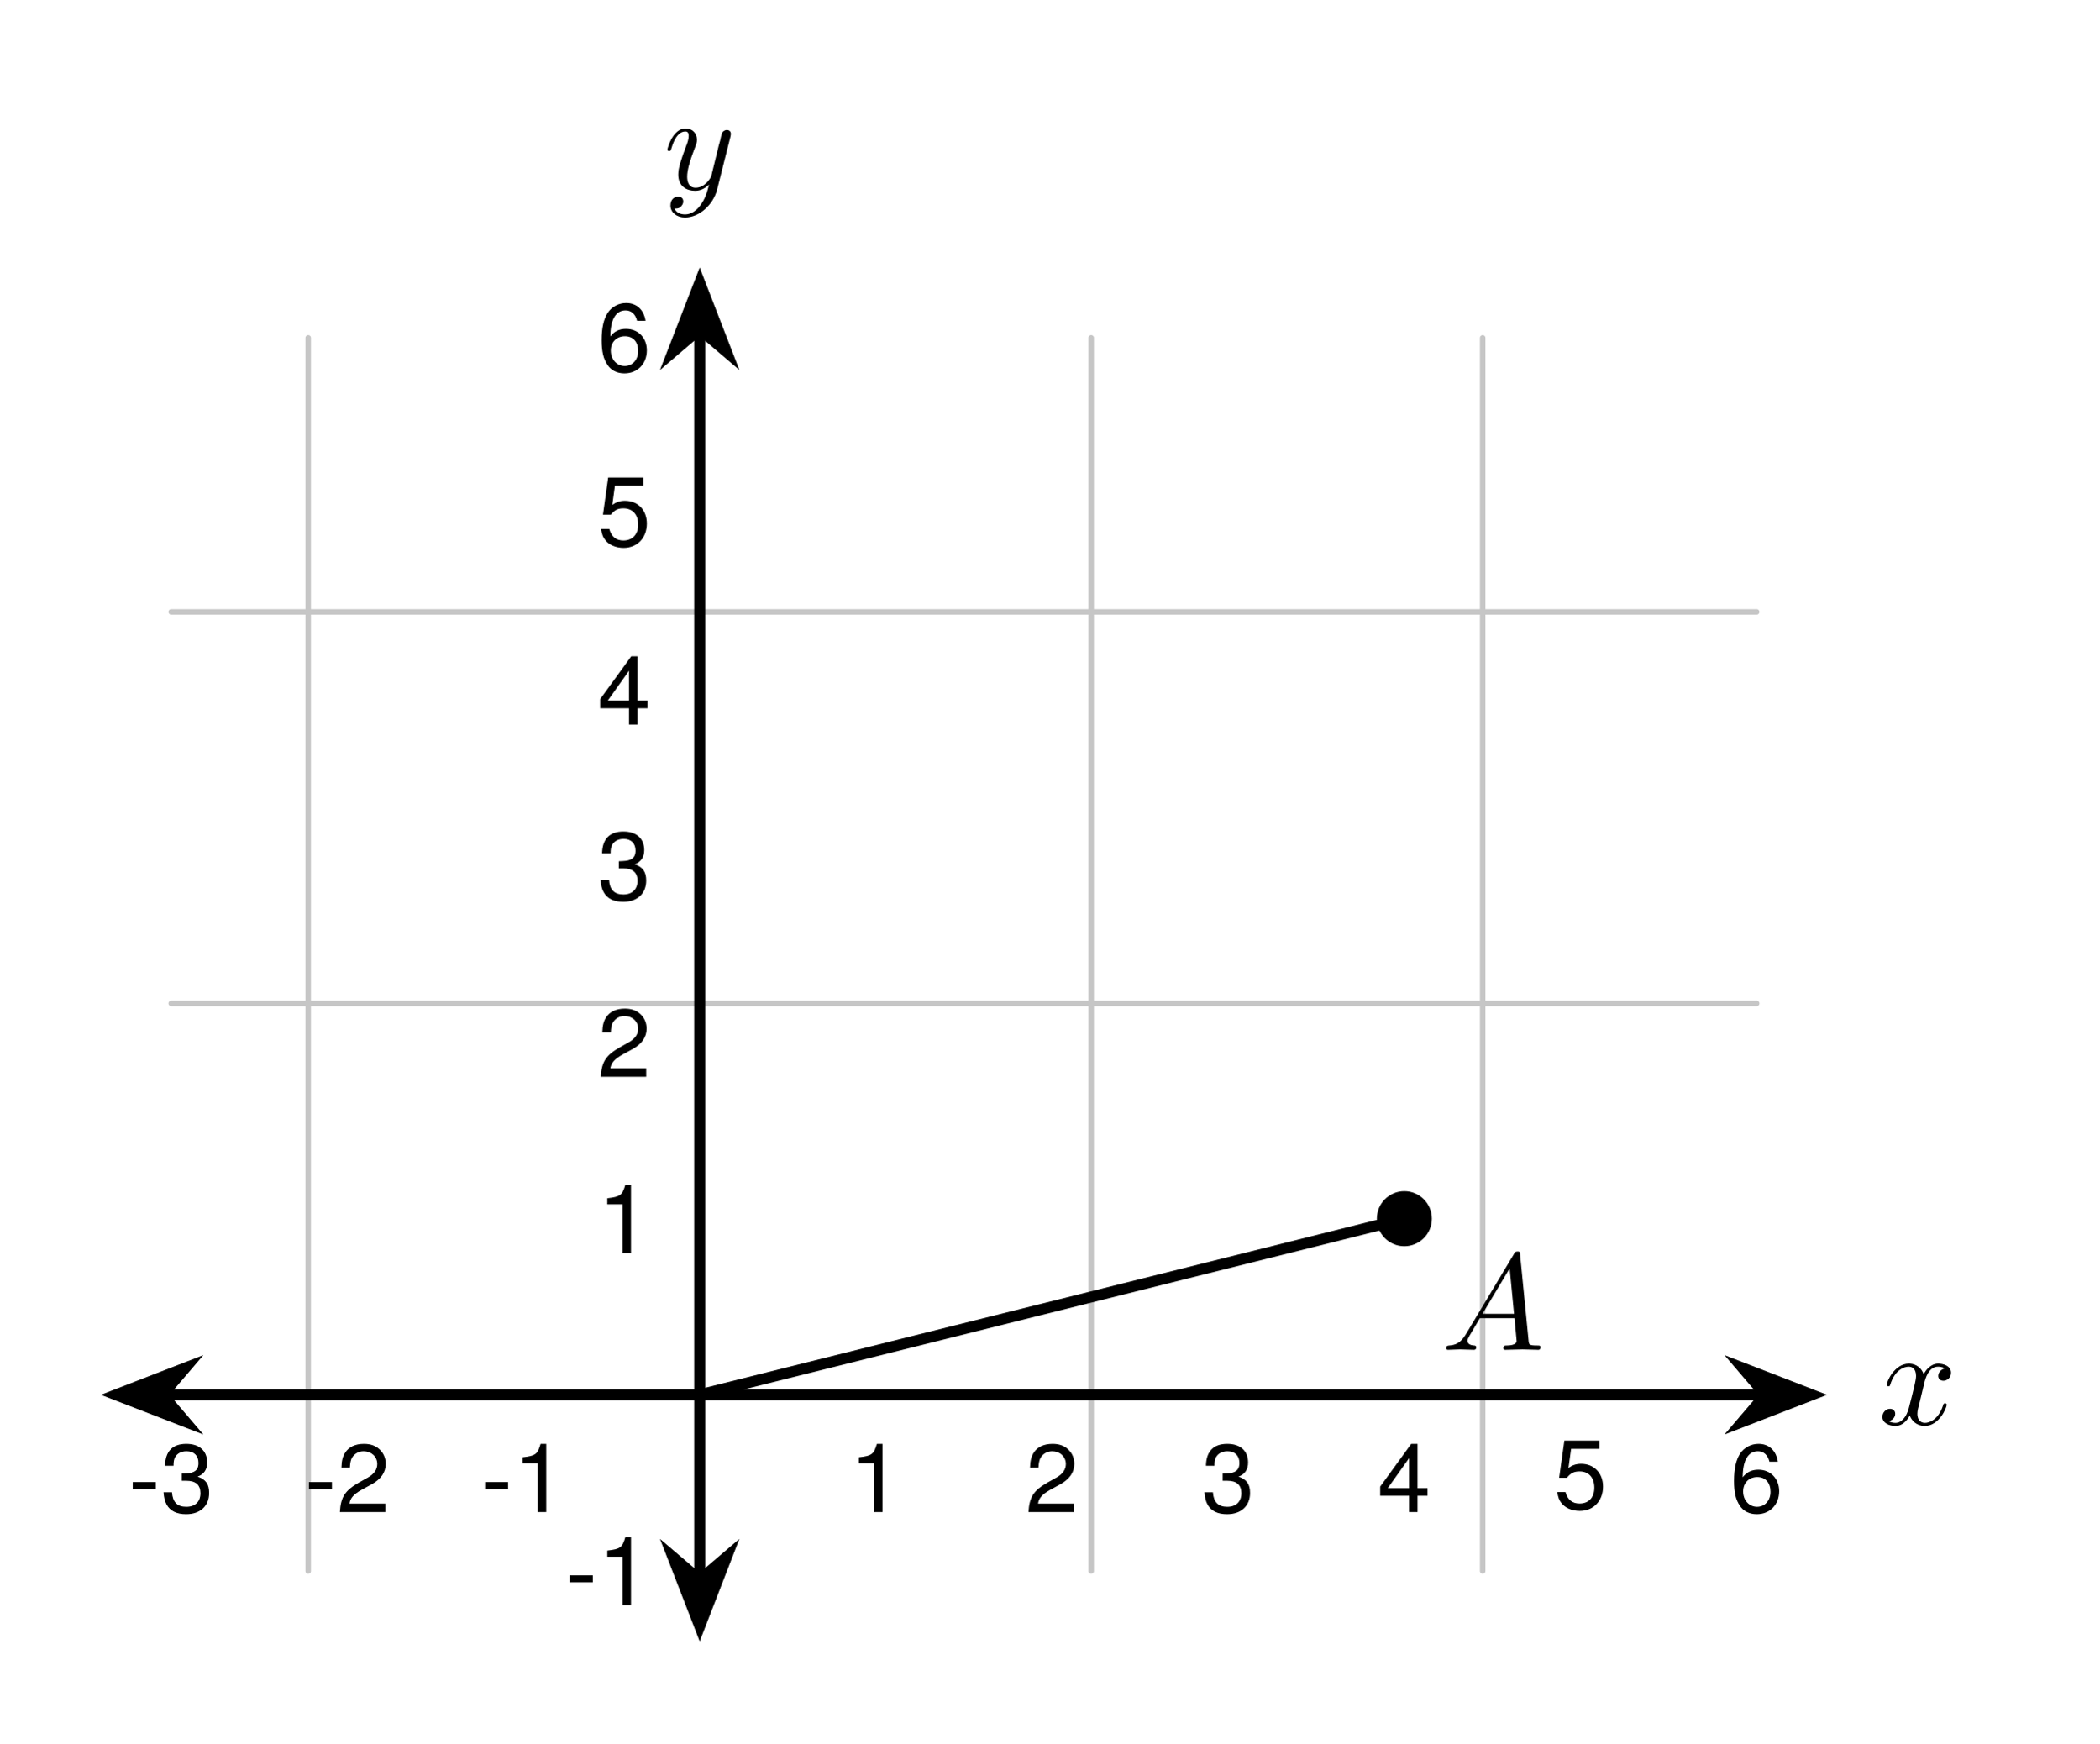
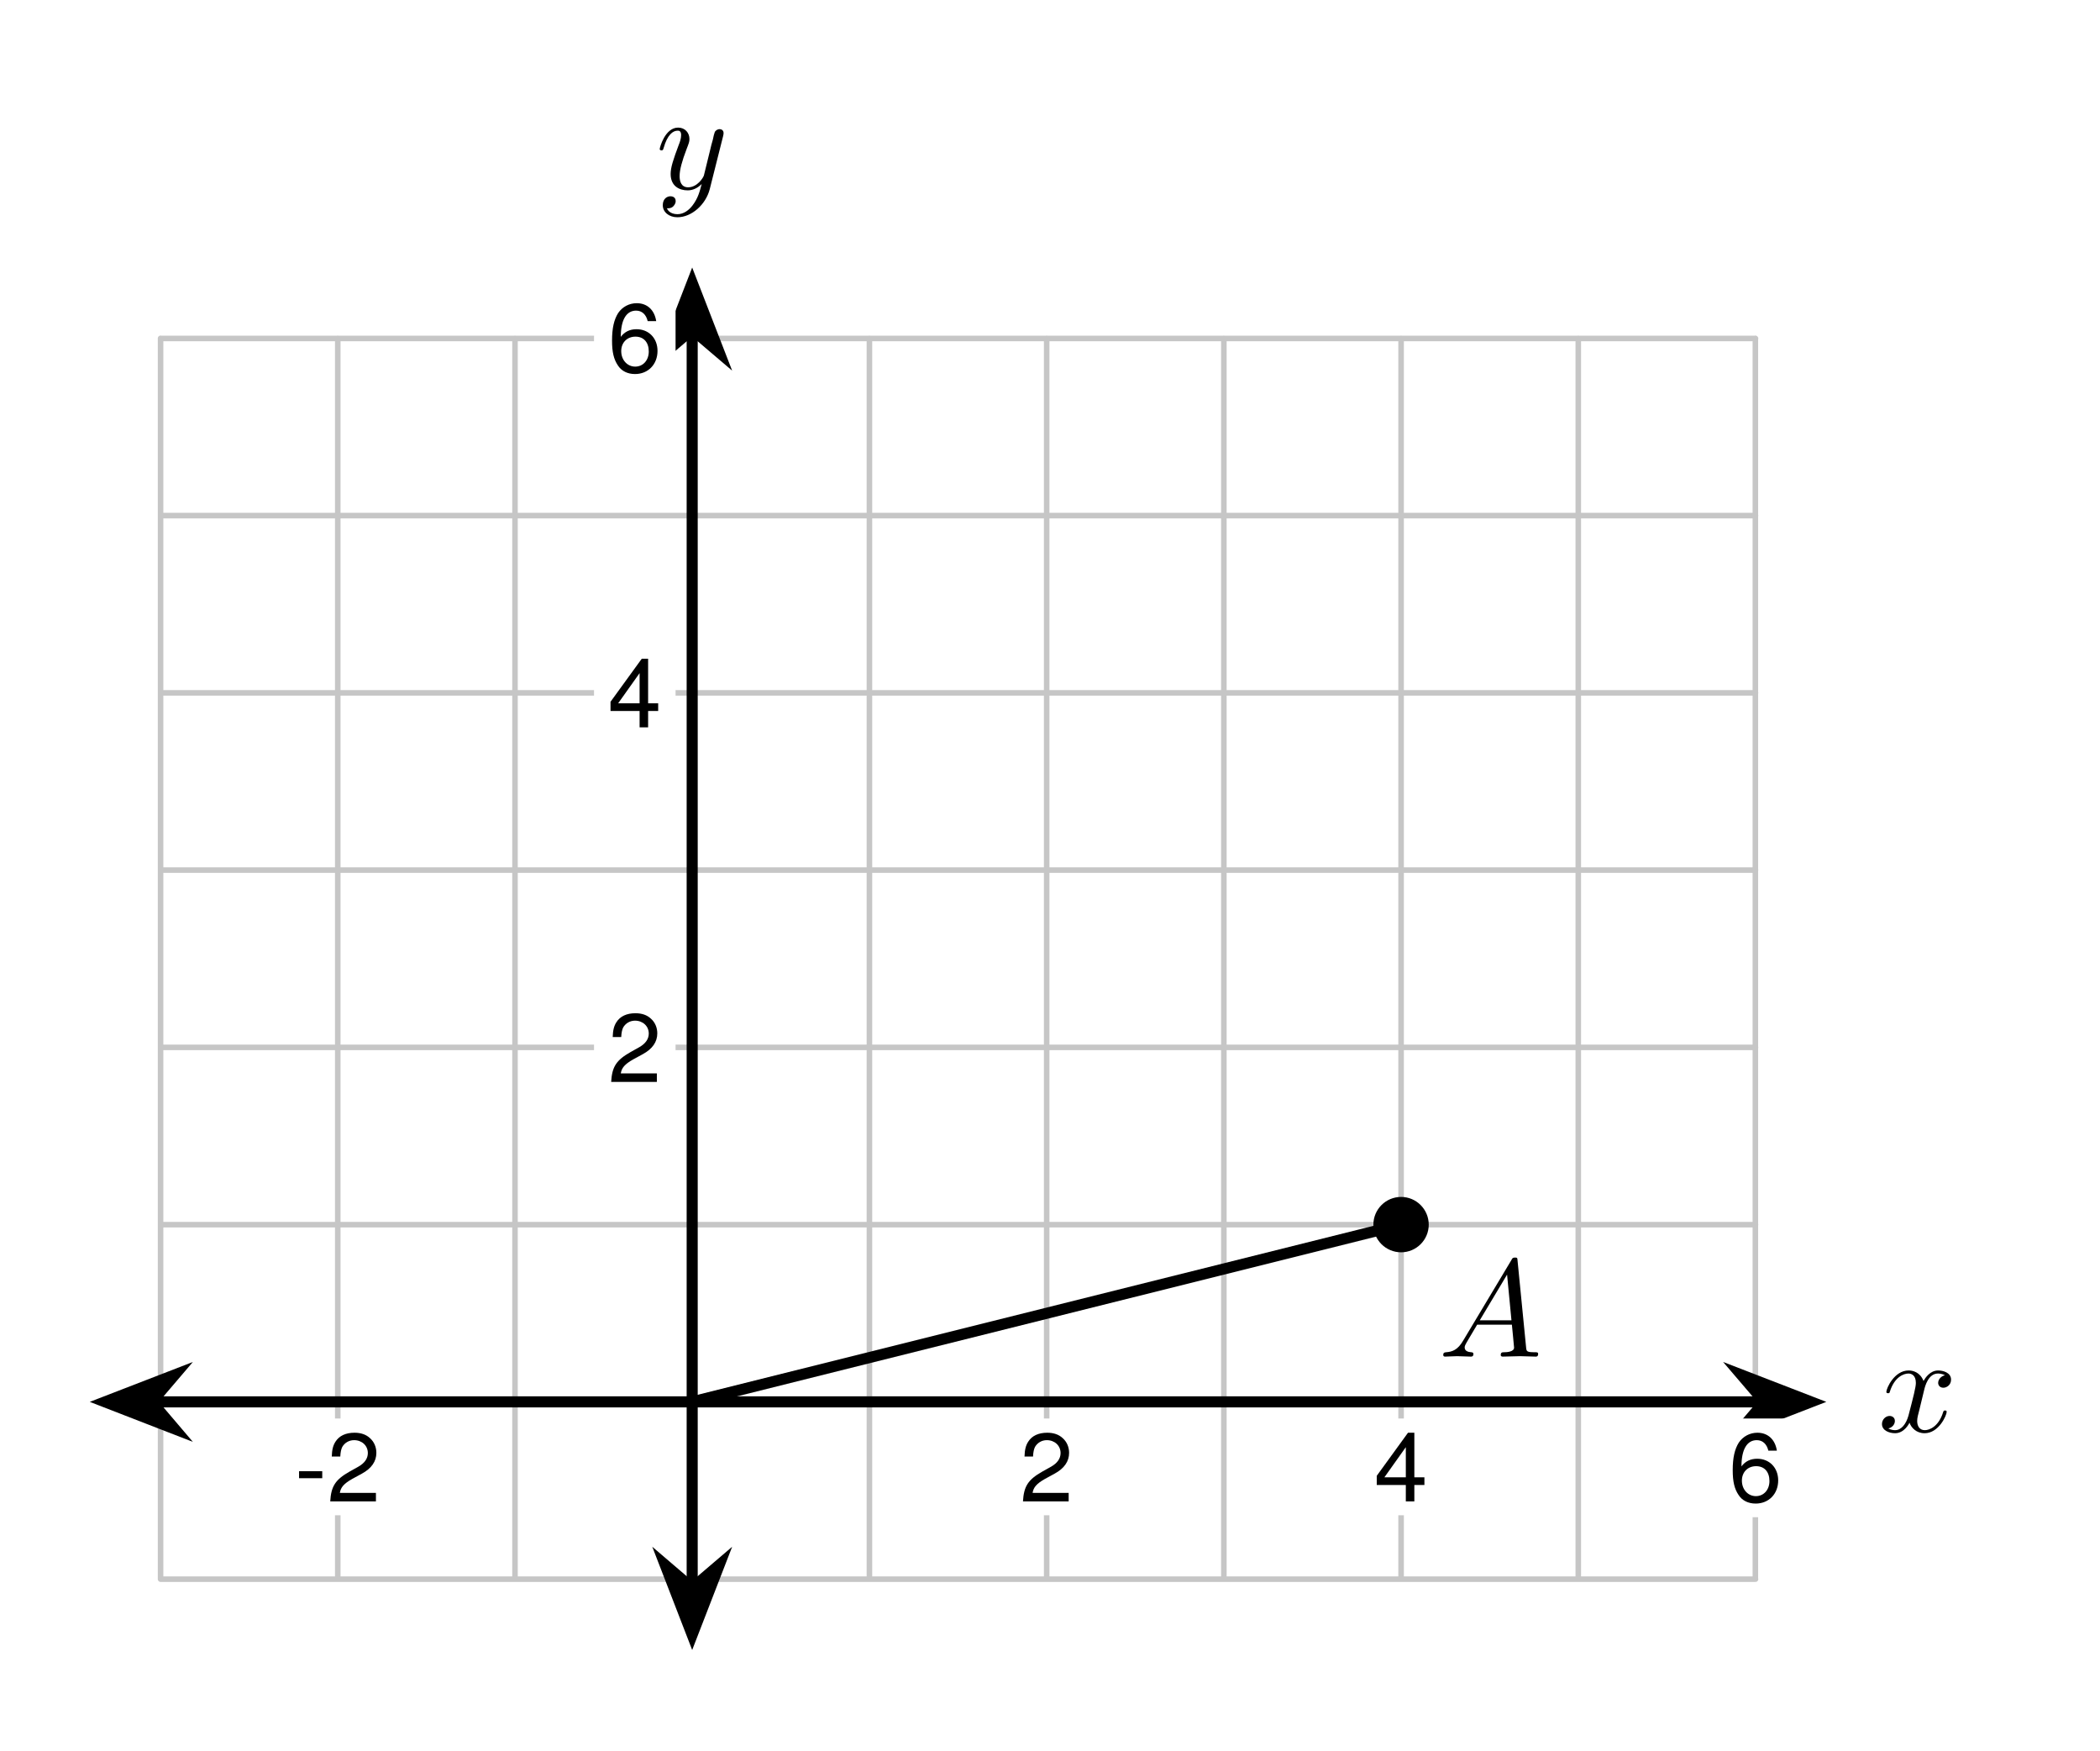
- <svg xmlns="http://www.w3.org/2000/svg" xmlns:xlink="http://www.w3.org/1999/xlink" width="151.014" height="125.419" viewBox="0 0 151.014 125.419">
+ <svg xmlns="http://www.w3.org/2000/svg" xmlns:xlink="http://www.w3.org/1999/xlink" width="150.094" height="125.115" viewBox="0 0 150.094 125.115">
  <defs>
    <g>
      <g id="glyph-0-0">
        <path d="M 3.297 -2.984 C 3.359 -3.25 3.594 -4.156 4.281 -4.156 C 4.328 -4.156 4.562 -4.156 4.781 -4.031 C 4.5 -3.969 4.297 -3.734 4.297 -3.484 C 4.297 -3.328 4.406 -3.141 4.672 -3.141 C 4.891 -3.141 5.219 -3.328 5.219 -3.719 C 5.219 -4.234 4.625 -4.375 4.297 -4.375 C 3.719 -4.375 3.375 -3.844 3.25 -3.625 C 3 -4.266 2.469 -4.375 2.188 -4.375 C 1.156 -4.375 0.594 -3.094 0.594 -2.844 C 0.594 -2.75 0.688 -2.75 0.719 -2.75 C 0.797 -2.75 0.828 -2.766 0.844 -2.859 C 1.172 -3.906 1.828 -4.156 2.172 -4.156 C 2.359 -4.156 2.703 -4.062 2.703 -3.484 C 2.703 -3.188 2.531 -2.516 2.172 -1.141 C 2 -0.531 1.656 -0.109 1.219 -0.109 C 1.172 -0.109 0.938 -0.109 0.734 -0.234 C 0.984 -0.281 1.203 -0.5 1.203 -0.766 C 1.203 -1.031 0.984 -1.125 0.828 -1.125 C 0.531 -1.125 0.281 -0.859 0.281 -0.547 C 0.281 -0.094 0.781 0.109 1.219 0.109 C 1.875 0.109 2.219 -0.578 2.25 -0.641 C 2.375 -0.281 2.734 0.109 3.328 0.109 C 4.344 0.109 4.906 -1.172 4.906 -1.422 C 4.906 -1.516 4.812 -1.516 4.781 -1.516 C 4.703 -1.516 4.672 -1.469 4.656 -1.406 C 4.328 -0.344 3.656 -0.109 3.344 -0.109 C 2.953 -0.109 2.797 -0.422 2.797 -0.766 C 2.797 -0.984 2.859 -1.203 2.969 -1.625 Z M 3.297 -2.984 " />
      </g>
      <g id="glyph-0-1">
        <path d="M 4.812 -3.766 C 4.844 -3.906 4.844 -3.922 4.844 -4 C 4.844 -4.172 4.703 -4.266 4.562 -4.266 C 4.453 -4.266 4.297 -4.203 4.219 -4.062 C 4.188 -4 4.109 -3.703 4.078 -3.516 C 4 -3.266 3.938 -3 3.875 -2.734 L 3.438 -0.953 C 3.391 -0.797 2.969 -0.109 2.312 -0.109 C 1.812 -0.109 1.703 -0.547 1.703 -0.906 C 1.703 -1.359 1.875 -1.984 2.203 -2.844 C 2.359 -3.25 2.406 -3.359 2.406 -3.562 C 2.406 -4 2.094 -4.375 1.594 -4.375 C 0.656 -4.375 0.281 -2.938 0.281 -2.844 C 0.281 -2.75 0.391 -2.75 0.406 -2.75 C 0.5 -2.75 0.516 -2.766 0.562 -2.922 C 0.828 -3.859 1.219 -4.156 1.562 -4.156 C 1.641 -4.156 1.812 -4.156 1.812 -3.844 C 1.812 -3.594 1.719 -3.328 1.641 -3.141 C 1.25 -2.094 1.062 -1.531 1.062 -1.062 C 1.062 -0.188 1.688 0.109 2.281 0.109 C 2.656 0.109 3 -0.062 3.281 -0.344 C 3.141 0.172 3.031 0.656 2.625 1.188 C 2.375 1.516 2 1.812 1.547 1.812 C 1.406 1.812 0.953 1.781 0.797 1.391 C 0.953 1.391 1.078 1.391 1.219 1.281 C 1.312 1.188 1.422 1.062 1.422 0.875 C 1.422 0.562 1.141 0.531 1.047 0.531 C 0.828 0.531 0.5 0.688 0.5 1.172 C 0.5 1.656 0.938 2.031 1.547 2.031 C 2.562 2.031 3.578 1.125 3.859 0.016 Z M 4.812 -3.766 " />
      </g>
      <g id="glyph-0-2">
        <path d="M 1.766 -1.141 C 1.375 -0.469 0.984 -0.344 0.547 -0.312 C 0.438 -0.297 0.344 -0.297 0.344 -0.109 C 0.344 -0.047 0.391 0 0.469 0 C 0.734 0 1.047 -0.031 1.328 -0.031 C 1.656 -0.031 2 0 2.312 0 C 2.375 0 2.5 0 2.5 -0.188 C 2.5 -0.297 2.406 -0.312 2.344 -0.312 C 2.109 -0.328 1.875 -0.406 1.875 -0.656 C 1.875 -0.766 1.938 -0.875 2.016 -1.016 L 2.766 -2.281 L 5.25 -2.281 C 5.266 -2.078 5.406 -0.734 5.406 -0.641 C 5.406 -0.344 4.891 -0.312 4.703 -0.312 C 4.562 -0.312 4.453 -0.312 4.453 -0.109 C 4.453 0 4.578 0 4.594 0 C 5 0 5.438 -0.031 5.828 -0.031 C 6.078 -0.031 6.703 0 6.953 0 C 7.016 0 7.125 0 7.125 -0.203 C 7.125 -0.312 7.031 -0.312 6.906 -0.312 C 6.297 -0.312 6.297 -0.375 6.266 -0.656 L 5.656 -6.844 C 5.641 -7.047 5.641 -7.078 5.469 -7.078 C 5.312 -7.078 5.266 -7.016 5.219 -6.906 Z M 2.953 -2.594 L 4.906 -5.859 L 5.219 -2.594 Z M 2.953 -2.594 " />
      </g>
      <g id="glyph-1-0">
        <path d="M 1.969 -2.156 L 0.312 -2.156 L 0.312 -1.656 L 1.969 -1.656 Z M 1.969 -2.156 " />
      </g>
      <g id="glyph-1-1">
-         <path d="M 1.531 -2.25 L 1.859 -2.25 C 2.531 -2.25 2.875 -1.953 2.875 -1.359 C 2.875 -0.75 2.5 -0.375 1.859 -0.375 C 1.203 -0.375 0.875 -0.719 0.828 -1.422 L 0.219 -1.422 C 0.25 -1.031 0.312 -0.781 0.438 -0.547 C 0.688 -0.078 1.172 0.156 1.844 0.156 C 2.859 0.156 3.5 -0.438 3.5 -1.375 C 3.5 -2 3.266 -2.344 2.672 -2.547 C 3.125 -2.719 3.359 -3.062 3.359 -3.562 C 3.359 -4.406 2.797 -4.906 1.859 -4.906 C 0.875 -4.906 0.344 -4.375 0.328 -3.328 L 0.938 -3.328 C 0.938 -3.625 0.969 -3.781 1.047 -3.938 C 1.188 -4.203 1.484 -4.375 1.875 -4.375 C 2.406 -4.375 2.734 -4.062 2.734 -3.531 C 2.734 -3.188 2.609 -2.984 2.344 -2.875 C 2.172 -2.797 1.953 -2.781 1.531 -2.766 Z M 1.531 -2.25 " />
+         <path d="M 3.5 -0.609 L 0.922 -0.609 C 0.984 -1 1.203 -1.266 1.812 -1.609 L 2.5 -1.984 C 3.188 -2.359 3.531 -2.859 3.531 -3.469 C 3.531 -3.875 3.375 -4.25 3.078 -4.516 C 2.797 -4.781 2.422 -4.906 1.969 -4.906 C 1.344 -4.906 0.875 -4.688 0.609 -4.266 C 0.438 -4 0.359 -3.703 0.344 -3.203 L 0.953 -3.203 C 0.969 -3.531 1.016 -3.734 1.094 -3.891 C 1.266 -4.188 1.578 -4.375 1.938 -4.375 C 2.5 -4.375 2.922 -3.984 2.922 -3.453 C 2.922 -3.062 2.688 -2.734 2.25 -2.484 L 1.609 -2.125 C 0.594 -1.547 0.297 -1.078 0.234 0 L 3.5 0 Z M 3.5 -0.609 " />
      </g>
      <g id="glyph-1-2">
-         <path d="M 3.5 -0.609 L 0.922 -0.609 C 0.984 -1 1.203 -1.266 1.812 -1.609 L 2.5 -1.984 C 3.188 -2.359 3.531 -2.859 3.531 -3.469 C 3.531 -3.875 3.375 -4.25 3.078 -4.516 C 2.797 -4.781 2.422 -4.906 1.969 -4.906 C 1.344 -4.906 0.875 -4.688 0.609 -4.266 C 0.438 -4 0.359 -3.703 0.344 -3.203 L 0.953 -3.203 C 0.969 -3.531 1.016 -3.734 1.094 -3.891 C 1.266 -4.188 1.578 -4.375 1.938 -4.375 C 2.5 -4.375 2.922 -3.984 2.922 -3.453 C 2.922 -3.062 2.688 -2.734 2.25 -2.484 L 1.609 -2.125 C 0.594 -1.547 0.297 -1.078 0.234 0 L 3.5 0 Z M 3.5 -0.609 " />
+         <path d="M 2.266 -1.172 L 2.266 0 L 2.875 0 L 2.875 -1.172 L 3.594 -1.172 L 3.594 -1.719 L 2.875 -1.719 L 2.875 -4.906 L 2.422 -4.906 L 0.188 -1.828 L 0.188 -1.172 Z M 2.266 -1.719 L 0.734 -1.719 L 2.266 -3.875 Z M 2.266 -1.719 " />
      </g>
      <g id="glyph-1-3">
-         <path d="M 1.797 -3.5 L 1.797 0 L 2.406 0 L 2.406 -4.906 L 2 -4.906 C 1.781 -4.156 1.641 -4.047 0.703 -3.938 L 0.703 -3.5 Z M 1.797 -3.5 " />
-       </g>
-       <g id="glyph-1-4">
-         <path d="M 2.266 -1.172 L 2.266 0 L 2.875 0 L 2.875 -1.172 L 3.594 -1.172 L 3.594 -1.719 L 2.875 -1.719 L 2.875 -4.906 L 2.422 -4.906 L 0.188 -1.828 L 0.188 -1.172 Z M 2.266 -1.719 L 0.734 -1.719 L 2.266 -3.875 Z M 2.266 -1.719 " />
-       </g>
-       <g id="glyph-1-5">
-         <path d="M 3.297 -4.906 L 0.766 -4.906 L 0.391 -2.234 L 0.953 -2.234 C 1.234 -2.578 1.469 -2.688 1.859 -2.688 C 2.516 -2.688 2.922 -2.25 2.922 -1.516 C 2.922 -0.812 2.516 -0.375 1.859 -0.375 C 1.328 -0.375 1 -0.656 0.844 -1.203 L 0.25 -1.203 C 0.328 -0.797 0.391 -0.609 0.547 -0.422 C 0.812 -0.062 1.312 0.156 1.875 0.156 C 2.859 0.156 3.547 -0.562 3.547 -1.594 C 3.547 -2.562 2.906 -3.234 1.969 -3.234 C 1.625 -3.234 1.344 -3.141 1.062 -2.938 L 1.25 -4.312 L 3.297 -4.312 Z M 3.297 -4.906 " />
-       </g>
-       <g id="glyph-1-6">
        <path d="M 3.453 -3.625 C 3.328 -4.438 2.797 -4.906 2.062 -4.906 C 1.516 -4.906 1.031 -4.641 0.734 -4.203 C 0.438 -3.734 0.297 -3.125 0.297 -2.234 C 0.297 -1.406 0.422 -0.891 0.719 -0.453 C 0.969 -0.062 1.406 0.156 1.938 0.156 C 2.875 0.156 3.547 -0.531 3.547 -1.5 C 3.547 -2.406 2.922 -3.047 2.047 -3.047 C 1.562 -3.047 1.188 -2.859 0.922 -2.5 C 0.922 -3.703 1.312 -4.375 2.016 -4.375 C 2.438 -4.375 2.734 -4.094 2.844 -3.625 Z M 1.969 -2.516 C 2.562 -2.516 2.922 -2.109 2.922 -1.453 C 2.922 -0.828 2.516 -0.375 1.953 -0.375 C 1.391 -0.375 0.953 -0.844 0.953 -1.484 C 0.953 -2.094 1.375 -2.516 1.969 -2.516 Z M 1.969 -2.516 " />
      </g>
    </g>
    <clipPath id="clip-0">
-       <path clip-rule="nonzero" d="M 37 100 L 64 100 L 64 124.723 L 37 124.723 Z M 37 100 " />
+       <path clip-rule="nonzero" d="M 0.078 87 L 24 87 L 24 114 L 0.078 114 Z M 0.078 87 " />
+     </clipPath>
+     <clipPath id="clip-1">
+       <path clip-rule="nonzero" d="M 36 100 L 63 100 L 63 124.234 L 36 124.234 Z M 36 100 " />
    </clipPath>
  </defs>
-   <path fill="none" stroke-width="0.399" stroke-linecap="round" stroke-linejoin="round" stroke="rgb(77.499%, 77.499%, 77.499%)" stroke-opacity="1" stroke-miterlimit="10" d="M -38.268 0.001 L 76.535 0.001 M -38.268 28.345 L 76.535 28.345 M -38.268 56.693 L 76.535 56.693 M -28.348 -12.758 L -28.348 76.537 M -0 -12.758 L -0 76.537 M 28.348 -12.758 L 28.348 76.537 M 56.695 -12.758 L 56.695 76.537 " transform="matrix(0.993513, 0, 0, -0.993513, 50.33634, 100.3448)" />
-   <path fill="none" stroke-width="0.797" stroke-linecap="round" stroke-linejoin="round" stroke="rgb(0%, 0%, 0%)" stroke-opacity="1" stroke-miterlimit="10" d="M -38.716 0.001 L 76.987 0.001 " transform="matrix(0.993513, 0, 0, -0.993513, 50.33634, 100.3448)" />
-   <path fill-rule="nonzero" fill="rgb(0%, 0%, 0%)" fill-opacity="1" stroke-width="0.797" stroke-linecap="round" stroke-linejoin="miter" stroke="rgb(0%, 0%, 0%)" stroke-opacity="1" stroke-miterlimit="10" d="M 6.259 -0.001 L 1.266 1.933 L 2.917 -0.001 L 1.266 -1.935 Z M 6.259 -0.001 " transform="matrix(-0.993513, 0, 0, 0.993513, 14.56981, 100.3448)" />
-   <path fill-rule="nonzero" fill="rgb(0%, 0%, 0%)" fill-opacity="1" stroke-width="0.797" stroke-linecap="round" stroke-linejoin="miter" stroke="rgb(0%, 0%, 0%)" stroke-opacity="1" stroke-miterlimit="10" d="M 6.262 0.001 L 1.265 1.935 L 2.916 0.001 L 1.265 -1.933 Z M 6.262 0.001 " transform="matrix(0.993513, 0, 0, -0.993513, 124.1226, 100.3448)" />
+   <path fill="none" stroke-width="0.399" stroke-linecap="round" stroke-linejoin="round" stroke="rgb(77.499%, 77.499%, 77.499%)" stroke-opacity="1" stroke-miterlimit="10" d="M -38.266 -12.757 L 76.536 -12.757 M -38.266 0.001 L 76.536 0.001 M -38.266 12.754 L 76.536 12.754 M -38.266 25.512 L 76.536 25.512 M -38.266 38.269 L 76.536 38.269 M -38.266 51.023 L 76.536 51.023 M -38.266 63.781 L 76.536 63.781 M -38.266 76.526 L 76.536 76.526 M -38.266 -12.757 L -38.266 76.534 M -25.512 -12.757 L -25.512 76.534 M -12.755 -12.757 L -12.755 76.534 M -0.001 -12.757 L -0.001 76.534 M 12.756 -12.757 L 12.756 76.534 M 25.514 -12.757 L 25.514 76.534 M 38.268 -12.757 L 38.268 76.534 M 51.025 -12.757 L 51.025 76.534 M 63.779 -12.757 L 63.779 76.534 M 76.525 -12.757 L 76.525 76.534 " transform="matrix(0.992976, 0, 0, -0.992976, 49.47389, 100.1724)" />
+   <path fill="none" stroke-width="0.797" stroke-linecap="round" stroke-linejoin="round" stroke="rgb(0%, 0%, 0%)" stroke-opacity="1" stroke-miterlimit="10" d="M -38.718 0.001 L 76.985 0.001 " transform="matrix(0.992976, 0, 0, -0.992976, 49.47389, 100.1724)" />
+   <path fill-rule="nonzero" fill="rgb(0%, 0%, 0%)" fill-opacity="1" d="M 7.512 100.172 L 12.469 102.094 L 10.832 100.172 L 12.469 98.254 Z M 7.512 100.172 " />
+   <g clip-path="url(#clip-0)">
+     <path fill="none" stroke-width="0.797" stroke-linecap="round" stroke-linejoin="miter" stroke="rgb(0%, 0%, 0%)" stroke-opacity="1" stroke-miterlimit="10" d="M 6.259 -0.001 L 1.267 1.935 L 2.915 -0.001 L 1.267 -1.932 Z M 6.259 -0.001 " transform="matrix(-0.992976, 0, 0, 0.992976, 13.72669, 100.1724)" />
+   </g>
+   <path fill-rule="nonzero" fill="rgb(0%, 0%, 0%)" fill-opacity="1" stroke-width="0.797" stroke-linecap="round" stroke-linejoin="miter" stroke="rgb(0%, 0%, 0%)" stroke-opacity="1" stroke-miterlimit="10" d="M 6.261 0.001 L 1.265 1.932 L 2.917 0.001 L 1.265 -1.935 Z M 6.261 0.001 " transform="matrix(0.992976, 0, 0, -0.992976, 123.2202, 100.1724)" />
  <g fill="rgb(0%, 0%, 0%)" fill-opacity="1">
-     <use xlink:href="#glyph-0-0" x="135.14" y="102.475" />
+     <use xlink:href="#glyph-0-0" x="134.23" y="102.302" />
  </g>
-   <path fill="none" stroke-width="0.797" stroke-linecap="round" stroke-linejoin="round" stroke="rgb(0%, 0%, 0%)" stroke-opacity="1" stroke-miterlimit="10" d="M -0 -13.206 L -0 76.985 " transform="matrix(0.993513, 0, 0, -0.993513, 50.33634, 100.3448)" />
-   <path fill-rule="nonzero" fill="rgb(0%, 0%, 0%)" fill-opacity="1" d="M 50.336 116.984 L 52.258 112.023 L 50.336 113.664 L 48.414 112.023 Z M 50.336 116.984 " />
-   <g clip-path="url(#clip-0)">
-     <path fill="none" stroke-width="0.797" stroke-linecap="round" stroke-linejoin="miter" stroke="rgb(0%, 0%, 0%)" stroke-opacity="1" stroke-miterlimit="10" d="M 6.26 -0 L 1.267 1.934 L 2.918 -0 L 1.267 -1.935 Z M 6.26 -0 " transform="matrix(0, 0.993513, 0.993513, 0, 50.33634, 110.7648)" />
+   <path fill="none" stroke-width="0.797" stroke-linecap="round" stroke-linejoin="round" stroke="rgb(0%, 0%, 0%)" stroke-opacity="1" stroke-miterlimit="10" d="M -0.001 -13.205 L -0.001 76.987 " transform="matrix(0.992976, 0, 0, -0.992976, 49.47389, 100.1724)" />
+   <path fill-rule="nonzero" fill="rgb(0%, 0%, 0%)" fill-opacity="1" d="M 49.473 116.805 L 51.395 111.844 L 49.473 113.484 L 47.555 111.844 Z M 49.473 116.805 " />
+   <g clip-path="url(#clip-1)">
+     <path fill="none" stroke-width="0.797" stroke-linecap="round" stroke-linejoin="miter" stroke="rgb(0%, 0%, 0%)" stroke-opacity="1" stroke-miterlimit="10" d="M 6.262 -0.001 L 1.266 1.934 L 2.918 -0.001 L 1.266 -1.933 Z M 6.262 -0.001 " transform="matrix(0, 0.992976, 0.992976, 0, 49.47389, 110.5869)" />
  </g>
-   <path fill-rule="nonzero" fill="rgb(0%, 0%, 0%)" fill-opacity="1" stroke-width="0.797" stroke-linecap="round" stroke-linejoin="miter" stroke="rgb(0%, 0%, 0%)" stroke-opacity="1" stroke-miterlimit="10" d="M 6.259 0 L 1.266 1.935 L 2.917 0 L 1.266 -1.934 Z M 6.259 0 " transform="matrix(0, -0.993513, -0.993513, 0, 50.33634, 26.55855)" />
+   <path fill-rule="nonzero" fill="rgb(0%, 0%, 0%)" fill-opacity="1" stroke-width="0.797" stroke-linecap="round" stroke-linejoin="miter" stroke="rgb(0%, 0%, 0%)" stroke-opacity="1" stroke-miterlimit="10" d="M 6.259 0.001 L 1.267 1.933 L 2.915 0.001 L 1.267 -1.934 Z M 6.259 0.001 " transform="matrix(0, -0.992976, -0.992976, 0, 49.47389, 26.42609)" />
  <g fill="rgb(0%, 0%, 0%)" fill-opacity="1">
-     <use xlink:href="#glyph-0-1" x="47.732" y="13.617" />
+     <use xlink:href="#glyph-0-1" x="46.871" y="13.493" />
  </g>
+   <path fill-rule="nonzero" fill="rgb(100%, 100%, 100%)" fill-opacity="1" d="M 20.074 108.273 L 28.207 108.273 L 28.207 101.359 L 20.074 101.359 Z M 20.074 108.273 " />
  <g fill="rgb(0%, 0%, 0%)" fill-opacity="1">
-     <use xlink:href="#glyph-1-0" x="9.238" y="108.778" />
-     <use xlink:href="#glyph-1-1" x="11.545" y="108.778" />
+     <use xlink:href="#glyph-1-0" x="21.063" y="107.282" />
+     <use xlink:href="#glyph-1-1" x="23.369" y="107.282" />
  </g>
+   <path fill-rule="nonzero" fill="rgb(100%, 100%, 100%)" fill-opacity="1" d="M 71.891 108.273 L 77.723 108.273 L 77.723 101.359 L 71.891 101.359 Z M 71.891 108.273 " />
  <g fill="rgb(0%, 0%, 0%)" fill-opacity="1">
-     <use xlink:href="#glyph-1-0" x="21.911" y="108.778" />
-     <use xlink:href="#glyph-1-2" x="24.218" y="108.778" />
+     <use xlink:href="#glyph-1-1" x="72.881" y="107.282" />
  </g>
+   <path fill-rule="nonzero" fill="rgb(100%, 100%, 100%)" fill-opacity="1" d="M 97.227 108.273 L 103.055 108.273 L 103.055 101.359 L 97.227 101.359 Z M 97.227 108.273 " />
  <g fill="rgb(0%, 0%, 0%)" fill-opacity="1">
-     <use xlink:href="#glyph-1-0" x="34.584" y="108.778" />
-     <use xlink:href="#glyph-1-3" x="36.891" y="108.778" />
+     <use xlink:href="#glyph-1-2" x="98.213" y="107.282" />
  </g>
+   <path fill-rule="nonzero" fill="rgb(100%, 100%, 100%)" fill-opacity="1" d="M 122.559 108.414 L 128.387 108.414 L 128.387 101.359 L 122.559 101.359 Z M 122.559 108.414 " />
  <g fill="rgb(0%, 0%, 0%)" fill-opacity="1">
-     <use xlink:href="#glyph-1-3" x="61.083" y="108.778" />
+     <use xlink:href="#glyph-1-3" x="123.546" y="107.282" />
  </g>
+   <path fill-rule="nonzero" fill="rgb(100%, 100%, 100%)" fill-opacity="1" d="M 42.457 78.297 L 48.285 78.297 L 48.285 71.383 L 42.457 71.383 Z M 42.457 78.297 " />
  <g fill="rgb(0%, 0%, 0%)" fill-opacity="1">
-     <use xlink:href="#glyph-1-2" x="73.756" y="108.778" />
+     <use xlink:href="#glyph-1-1" x="43.448" y="77.307" />
  </g>
+   <path fill-rule="nonzero" fill="rgb(100%, 100%, 100%)" fill-opacity="1" d="M 42.457 52.965 L 48.285 52.965 L 48.285 46.051 L 42.457 46.051 Z M 42.457 52.965 " />
  <g fill="rgb(0%, 0%, 0%)" fill-opacity="1">
-     <use xlink:href="#glyph-1-1" x="86.43" y="108.778" />
+     <use xlink:href="#glyph-1-2" x="43.448" y="51.974" />
  </g>
+   <path fill-rule="nonzero" fill="rgb(100%, 100%, 100%)" fill-opacity="1" d="M 42.457 27.703 L 48.285 27.703 L 48.285 20.648 L 42.457 20.648 Z M 42.457 27.703 " />
  <g fill="rgb(0%, 0%, 0%)" fill-opacity="1">
-     <use xlink:href="#glyph-1-4" x="99.103" y="108.778" />
+     <use xlink:href="#glyph-1-3" x="43.448" y="26.571" />
  </g>
+   <path fill="none" stroke-width="0.797" stroke-linecap="round" stroke-linejoin="round" stroke="rgb(0%, 0%, 0%)" stroke-opacity="1" stroke-miterlimit="10" d="M 51.025 12.754 Z M 51.025 12.754 " transform="matrix(0.992976, 0, 0, -0.992976, 49.47389, 100.1724)" />
+   <path fill-rule="nonzero" fill="rgb(0%, 0%, 0%)" fill-opacity="1" d="M 102.117 87.508 C 102.117 86.414 101.23 85.527 100.141 85.527 C 99.047 85.527 98.16 86.414 98.16 87.508 C 98.16 88.598 99.047 89.484 100.141 89.484 C 101.23 89.484 102.117 88.598 102.117 87.508 Z M 102.117 87.508 " />
  <g fill="rgb(0%, 0%, 0%)" fill-opacity="1">
-     <use xlink:href="#glyph-1-5" x="111.776" y="108.542" />
+     <use xlink:href="#glyph-0-2" x="102.81" y="96.937" />
  </g>
-   <g fill="rgb(0%, 0%, 0%)" fill-opacity="1">
-     <use xlink:href="#glyph-1-6" x="124.449" y="108.778" />
-   </g>
-   <g fill="rgb(0%, 0%, 0%)" fill-opacity="1">
-     <use xlink:href="#glyph-1-0" x="40.68" y="115.486" />
-     <use xlink:href="#glyph-1-3" x="42.988" y="115.486" />
-   </g>
-   <g fill="rgb(0%, 0%, 0%)" fill-opacity="1">
-     <use xlink:href="#glyph-1-3" x="42.987" y="90.139" />
-   </g>
-   <g fill="rgb(0%, 0%, 0%)" fill-opacity="1">
-     <use xlink:href="#glyph-1-2" x="42.987" y="77.466" />
-   </g>
-   <g fill="rgb(0%, 0%, 0%)" fill-opacity="1">
-     <use xlink:href="#glyph-1-1" x="42.987" y="64.722" />
-   </g>
-   <g fill="rgb(0%, 0%, 0%)" fill-opacity="1">
-     <use xlink:href="#glyph-1-4" x="42.987" y="52.121" />
-   </g>
-   <g fill="rgb(0%, 0%, 0%)" fill-opacity="1">
-     <use xlink:href="#glyph-1-5" x="42.987" y="39.259" />
-   </g>
-   <g fill="rgb(0%, 0%, 0%)" fill-opacity="1">
-     <use xlink:href="#glyph-1-6" x="42.987" y="26.704" />
-   </g>
-   <path fill="none" stroke-width="0.797" stroke-linecap="round" stroke-linejoin="round" stroke="rgb(0%, 0%, 0%)" stroke-opacity="1" stroke-miterlimit="10" d="M 51.022 12.756 Z M 51.022 12.756 " transform="matrix(0.993513, 0, 0, -0.993513, 50.33634, 100.3448)" />
-   <path fill-rule="nonzero" fill="rgb(0%, 0%, 0%)" fill-opacity="1" d="M 103.008 87.672 C 103.008 86.578 102.121 85.691 101.027 85.691 C 99.938 85.691 99.051 86.578 99.051 87.672 C 99.051 88.766 99.938 89.652 101.027 89.652 C 102.121 89.652 103.008 88.766 103.008 87.672 Z M 103.008 87.672 " />
-   <g fill="rgb(0%, 0%, 0%)" fill-opacity="1">
-     <use xlink:href="#glyph-0-2" x="103.701" y="97.108" />
-   </g>
-   <path fill="none" stroke-width="0.797" stroke-linecap="round" stroke-linejoin="round" stroke="rgb(0%, 0%, 0%)" stroke-opacity="1" stroke-miterlimit="10" d="M -0 0.001 L 51.022 12.756 " transform="matrix(0.993513, 0, 0, -0.993513, 50.33634, 100.3448)" />
+   <path fill="none" stroke-width="0.797" stroke-linecap="round" stroke-linejoin="round" stroke="rgb(0%, 0%, 0%)" stroke-opacity="1" stroke-miterlimit="10" d="M -0.001 0.001 L 51.025 12.754 " transform="matrix(0.992976, 0, 0, -0.992976, 49.47389, 100.1724)" />
</svg>
